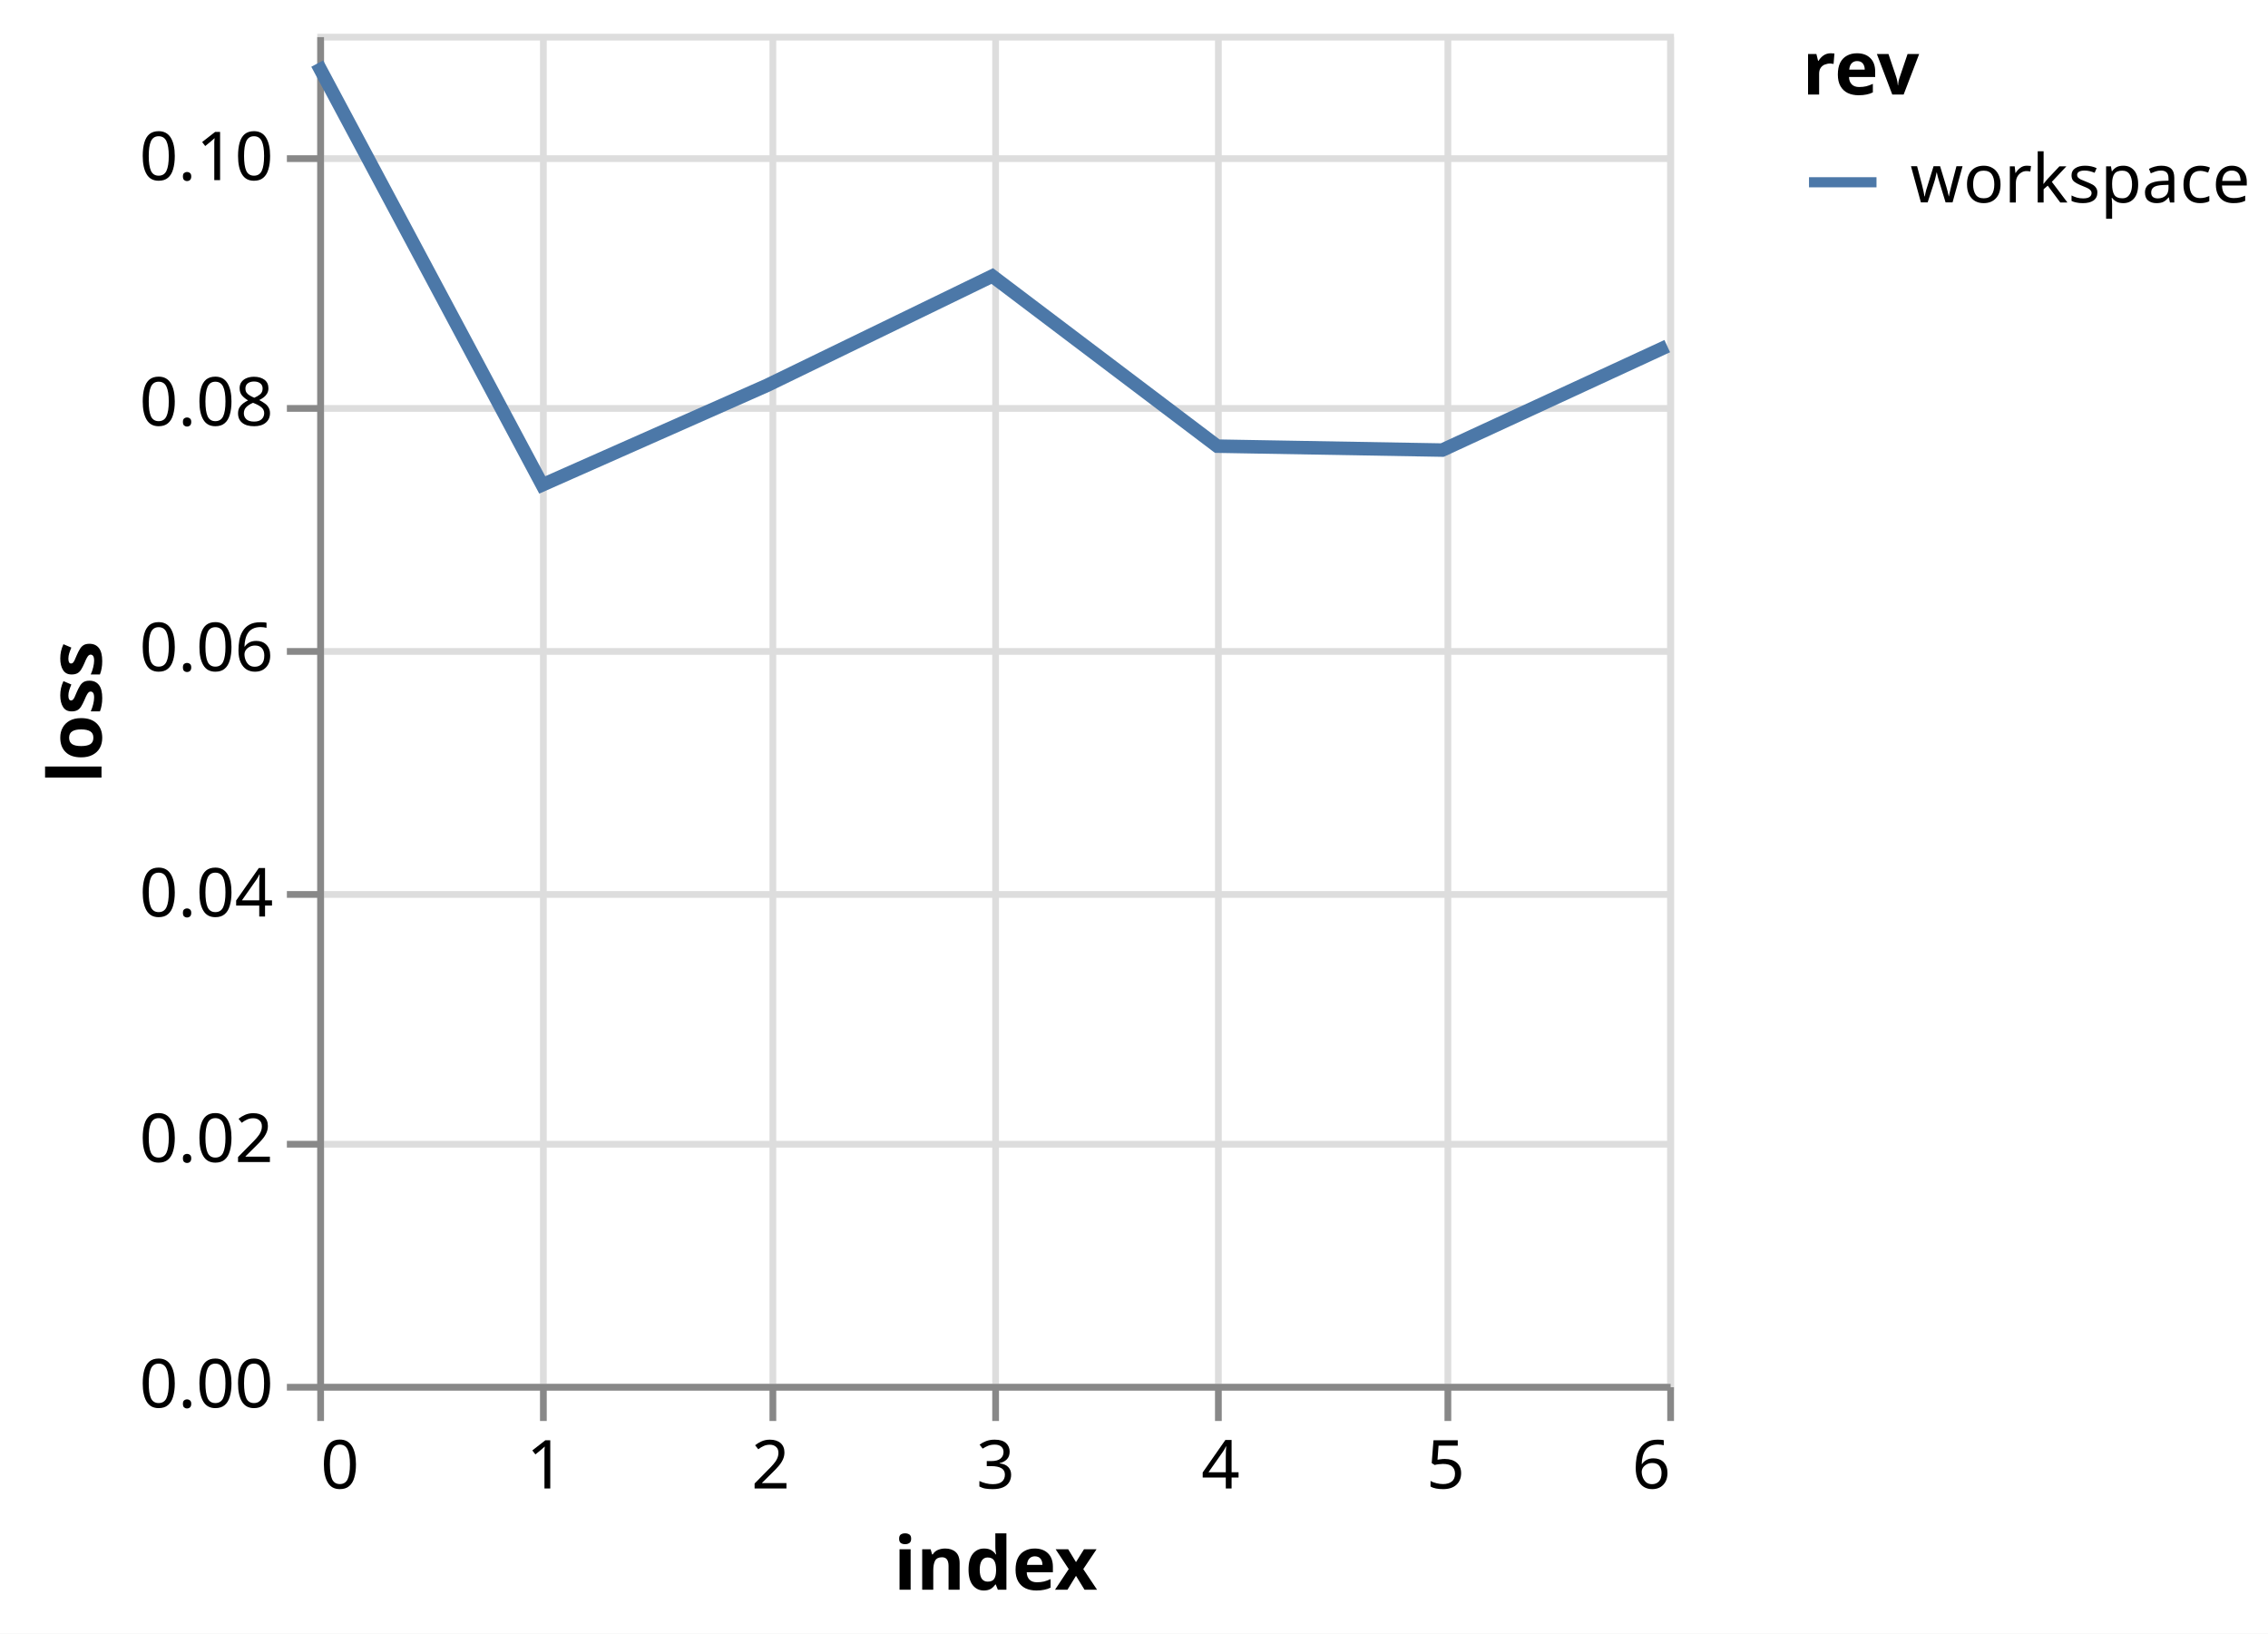
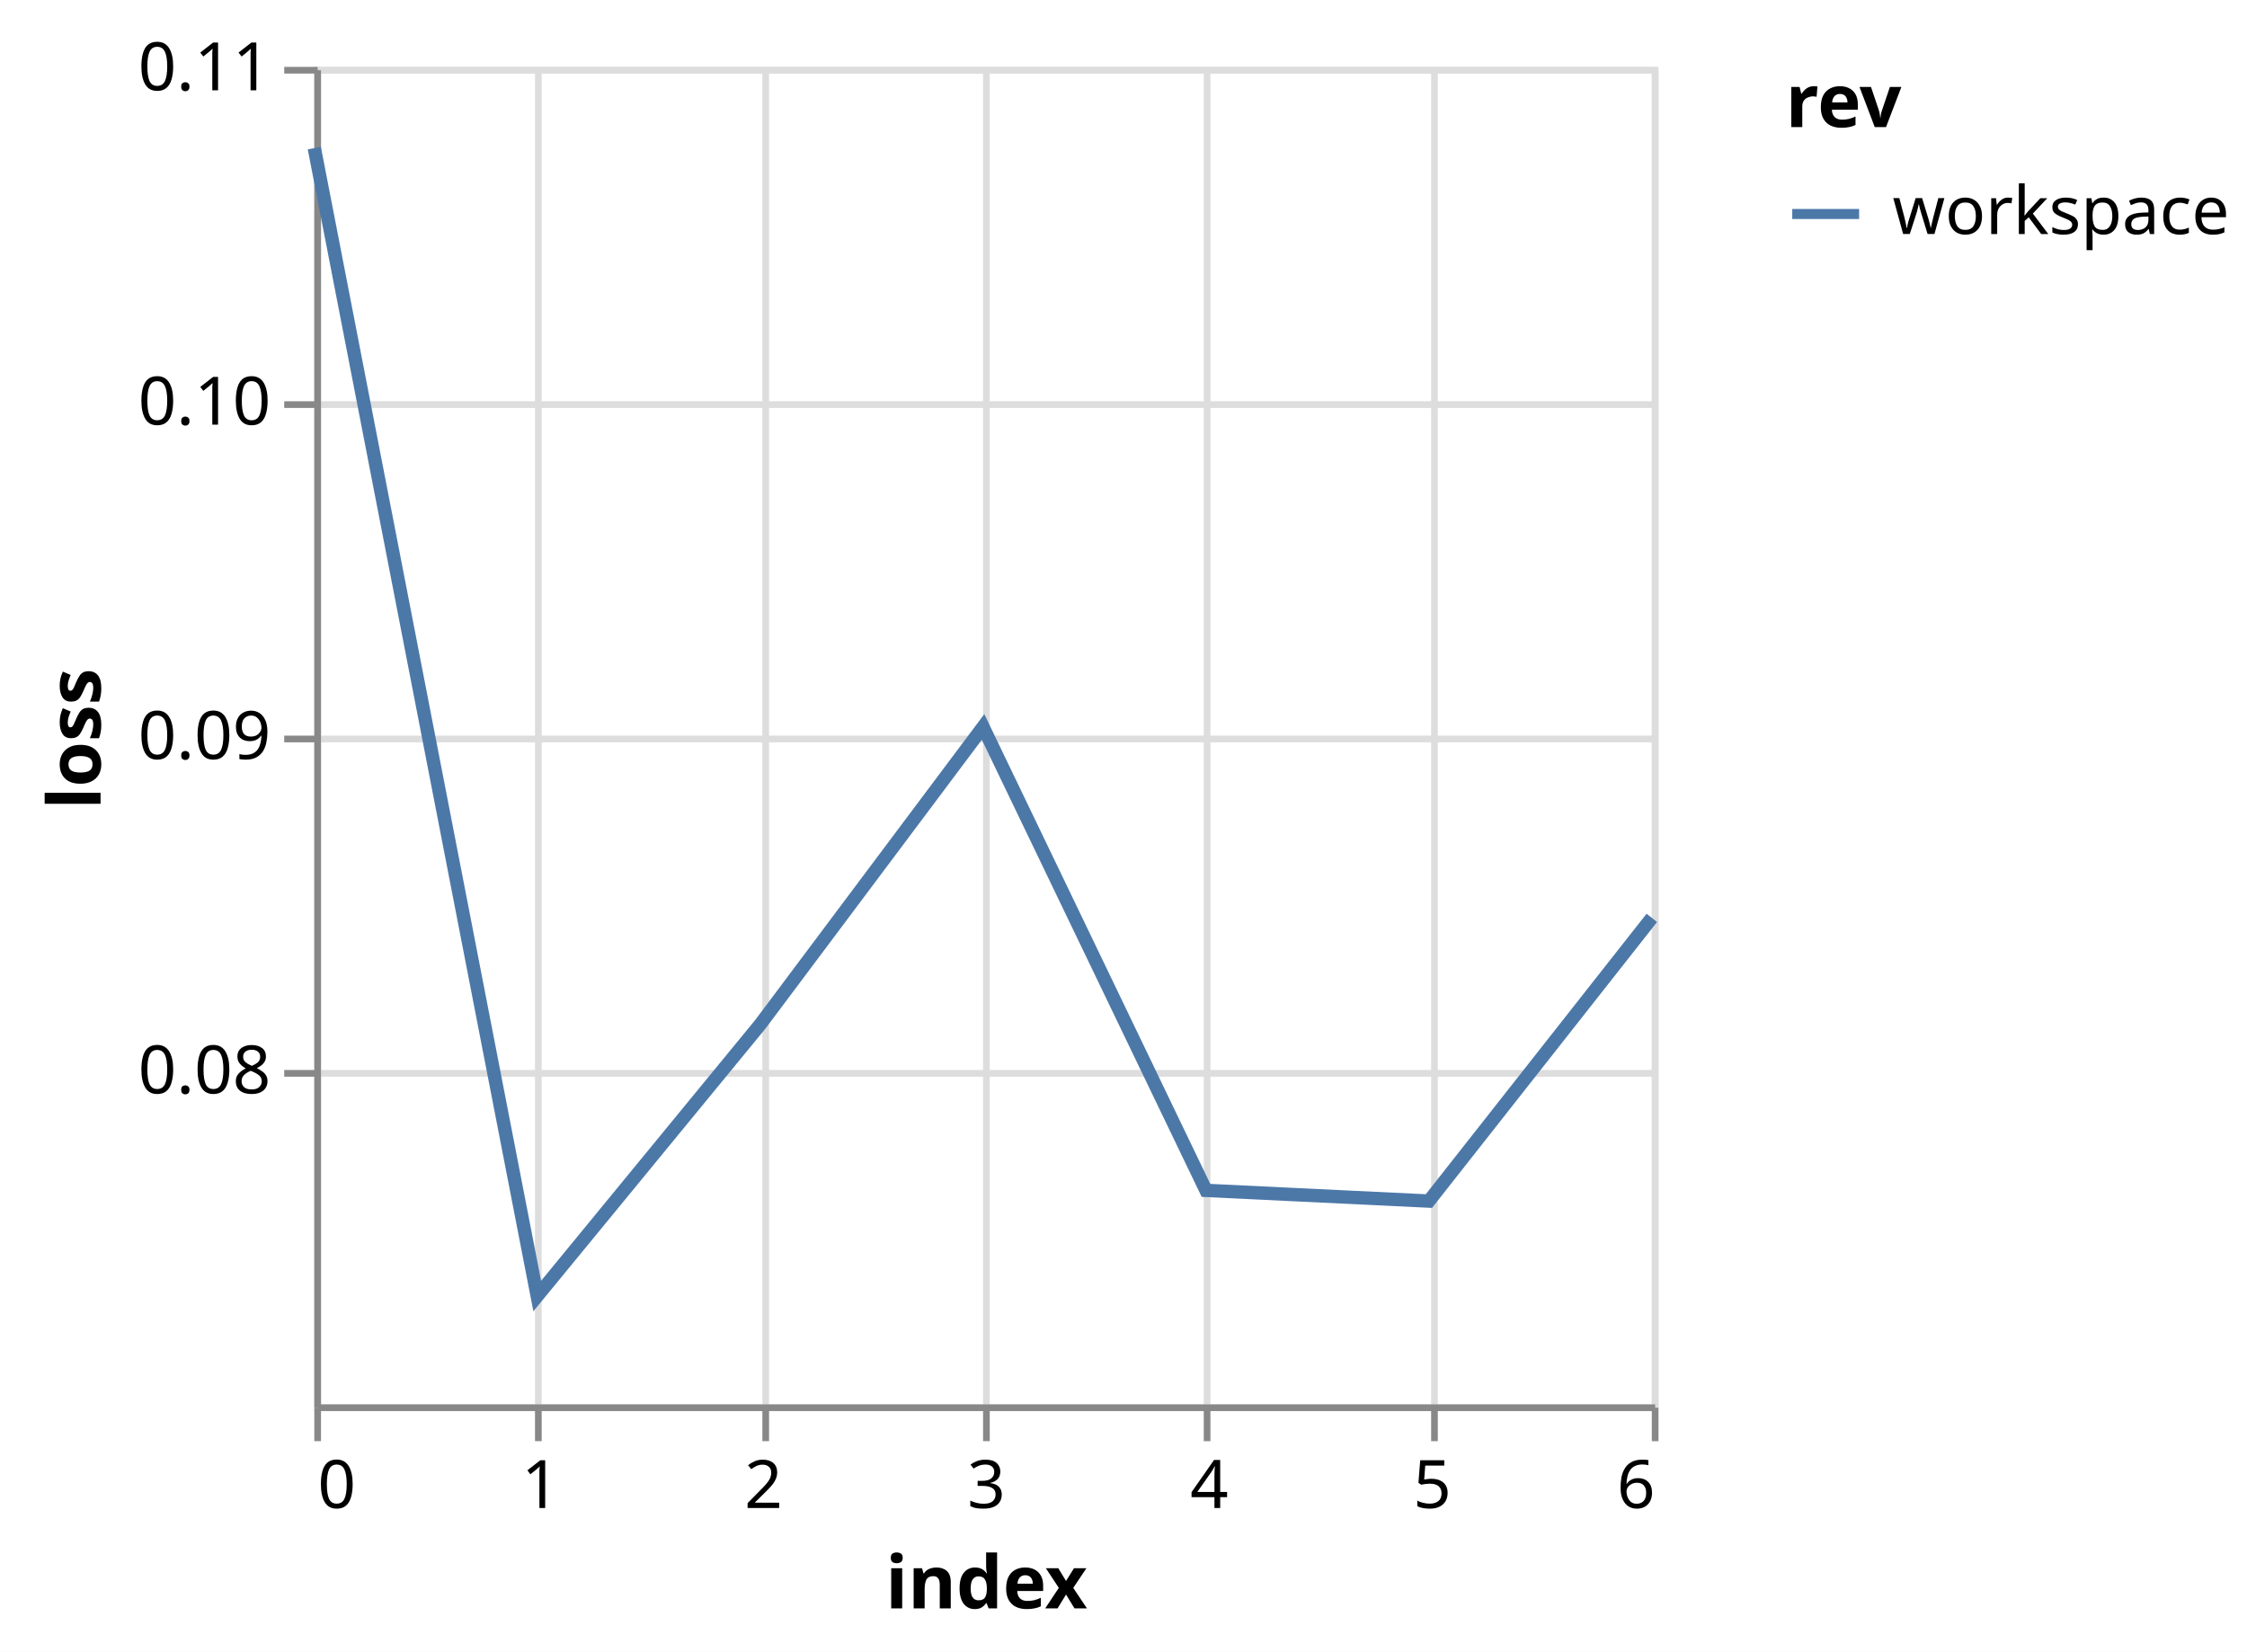
- <svg xmlns="http://www.w3.org/2000/svg" class="marks" width="336" height="242" viewBox="0 0 336 242" version="1.1">
-   <rect width="336" height="242" style="fill: white;" />
-   <g transform="translate(47,5)">
-     <g class="mark-group role-frame root">
+ <svg xmlns="http://www.w3.org/2000/svg" class="marks" width="336" height="247" viewBox="0 0 336 247" version="1.1">
+   <rect width="336" height="247" fill="white" />
+   <g fill="none" stroke-miterlimit="10" transform="translate(47,10)">
+     <g class="mark-group role-frame root" role="graphics-object" aria-roledescription="group mark container">
      <g transform="translate(0,0)">
-         <path class="background" d="M0.5,0.5h200v200h-200Z" style="fill: none; stroke: #ddd;" />
+         <path class="background" aria-hidden="true" d="M0.5,0.5h200v200h-200Z" stroke="#ddd" />
        <g>
-           <g class="mark-group role-axis">
+           <g class="mark-group role-axis" aria-hidden="true">
            <g transform="translate(0.5,200.5)">
-               <path class="background" d="M0,0h0v0h0Z" style="pointer-events: none; fill: none;" />
+               <path class="background" aria-hidden="true" d="M0,0h0v0h0Z" pointer-events="none" />
              <g>
-                 <g class="mark-rule role-axis-grid" style="pointer-events: none;">
-                   <line transform="translate(0,-200)" x2="0" y2="200" style="fill: none; stroke: #ddd; stroke-width: 1; opacity: 1;" />
-                   <line transform="translate(33,-200)" x2="0" y2="200" style="fill: none; stroke: #ddd; stroke-width: 1; opacity: 1;" />
-                   <line transform="translate(67,-200)" x2="0" y2="200" style="fill: none; stroke: #ddd; stroke-width: 1; opacity: 1;" />
-                   <line transform="translate(100,-200)" x2="0" y2="200" style="fill: none; stroke: #ddd; stroke-width: 1; opacity: 1;" />
-                   <line transform="translate(133,-200)" x2="0" y2="200" style="fill: none; stroke: #ddd; stroke-width: 1; opacity: 1;" />
-                   <line transform="translate(167,-200)" x2="0" y2="200" style="fill: none; stroke: #ddd; stroke-width: 1; opacity: 1;" />
-                   <line transform="translate(200,-200)" x2="0" y2="200" style="fill: none; stroke: #ddd; stroke-width: 1; opacity: 1;" />
+                 <g class="mark-rule role-axis-grid" pointer-events="none">
+                   <line transform="translate(0,-200)" x2="0" y2="200" stroke="#ddd" stroke-width="1" opacity="1" />
+                   <line transform="translate(33,-200)" x2="0" y2="200" stroke="#ddd" stroke-width="1" opacity="1" />
+                   <line transform="translate(67,-200)" x2="0" y2="200" stroke="#ddd" stroke-width="1" opacity="1" />
+                   <line transform="translate(100,-200)" x2="0" y2="200" stroke="#ddd" stroke-width="1" opacity="1" />
+                   <line transform="translate(133,-200)" x2="0" y2="200" stroke="#ddd" stroke-width="1" opacity="1" />
+                   <line transform="translate(167,-200)" x2="0" y2="200" stroke="#ddd" stroke-width="1" opacity="1" />
+                   <line transform="translate(200,-200)" x2="0" y2="200" stroke="#ddd" stroke-width="1" opacity="1" />
                </g>
              </g>
-               <path class="foreground" d="" style="pointer-events: none; display: none; fill: none;" />
+               <path class="foreground" aria-hidden="true" d="" pointer-events="none" display="none" />
            </g>
          </g>
-           <g class="mark-group role-axis">
+           <g class="mark-group role-axis" aria-hidden="true">
            <g transform="translate(0.5,0.5)">
-               <path class="background" d="M0,0h0v0h0Z" style="pointer-events: none; fill: none;" />
+               <path class="background" aria-hidden="true" d="M0,0h0v0h0Z" pointer-events="none" />
              <g>
-                 <g class="mark-rule role-axis-grid" style="pointer-events: none;">
-                   <line transform="translate(0,200)" x2="200" y2="0" style="fill: none; stroke: #ddd; stroke-width: 1; opacity: 1;" />
-                   <line transform="translate(0,164)" x2="200" y2="0" style="fill: none; stroke: #ddd; stroke-width: 1; opacity: 1;" />
-                   <line transform="translate(0,127)" x2="200" y2="0" style="fill: none; stroke: #ddd; stroke-width: 1; opacity: 1;" />
-                   <line transform="translate(0,91)" x2="200" y2="0" style="fill: none; stroke: #ddd; stroke-width: 1; opacity: 1;" />
-                   <line transform="translate(0,55)" x2="200" y2="0" style="fill: none; stroke: #ddd; stroke-width: 1; opacity: 1;" />
-                   <line transform="translate(0,18)" x2="200" y2="0" style="fill: none; stroke: #ddd; stroke-width: 1; opacity: 1;" />
+                 <g class="mark-rule role-axis-grid" pointer-events="none">
+                   <line transform="translate(0,150)" x2="200" y2="0" stroke="#ddd" stroke-width="1" opacity="1" />
+                   <line transform="translate(0,100)" x2="200" y2="0" stroke="#ddd" stroke-width="1" opacity="1" />
+                   <line transform="translate(0,50)" x2="200" y2="0" stroke="#ddd" stroke-width="1" opacity="1" />
+                   <line transform="translate(0,0)" x2="200" y2="0" stroke="#ddd" stroke-width="1" opacity="1" />
                </g>
              </g>
-               <path class="foreground" d="" style="pointer-events: none; display: none; fill: none;" />
+               <path class="foreground" aria-hidden="true" d="" pointer-events="none" display="none" />
            </g>
          </g>
-           <g class="mark-group role-axis">
+           <g class="mark-group role-axis" role="graphics-symbol" aria-roledescription="axis" aria-label="X-axis titled 'index' for a linear scale with values from 0 to 6">
            <g transform="translate(0.5,200.5)">
-               <path class="background" d="M0,0h0v0h0Z" style="pointer-events: none; fill: none;" />
+               <path class="background" aria-hidden="true" d="M0,0h0v0h0Z" pointer-events="none" />
              <g>
-                 <g class="mark-rule role-axis-tick" style="pointer-events: none;">
-                   <line transform="translate(0,0)" x2="0" y2="5" style="fill: none; stroke: #888; stroke-width: 1; opacity: 1;" />
-                   <line transform="translate(33,0)" x2="0" y2="5" style="fill: none; stroke: #888; stroke-width: 1; opacity: 1;" />
-                   <line transform="translate(67,0)" x2="0" y2="5" style="fill: none; stroke: #888; stroke-width: 1; opacity: 1;" />
-                   <line transform="translate(100,0)" x2="0" y2="5" style="fill: none; stroke: #888; stroke-width: 1; opacity: 1;" />
-                   <line transform="translate(133,0)" x2="0" y2="5" style="fill: none; stroke: #888; stroke-width: 1; opacity: 1;" />
-                   <line transform="translate(167,0)" x2="0" y2="5" style="fill: none; stroke: #888; stroke-width: 1; opacity: 1;" />
-                   <line transform="translate(200,0)" x2="0" y2="5" style="fill: none; stroke: #888; stroke-width: 1; opacity: 1;" />
+                 <g class="mark-rule role-axis-tick" pointer-events="none">
+                   <line transform="translate(0,0)" x2="0" y2="5" stroke="#888" stroke-width="1" opacity="1" />
+                   <line transform="translate(33,0)" x2="0" y2="5" stroke="#888" stroke-width="1" opacity="1" />
+                   <line transform="translate(67,0)" x2="0" y2="5" stroke="#888" stroke-width="1" opacity="1" />
+                   <line transform="translate(100,0)" x2="0" y2="5" stroke="#888" stroke-width="1" opacity="1" />
+                   <line transform="translate(133,0)" x2="0" y2="5" stroke="#888" stroke-width="1" opacity="1" />
+                   <line transform="translate(167,0)" x2="0" y2="5" stroke="#888" stroke-width="1" opacity="1" />
+                   <line transform="translate(200,0)" x2="0" y2="5" stroke="#888" stroke-width="1" opacity="1" />
                </g>
-                 <g class="mark-text role-axis-label" style="pointer-events: none;">
-                   <text text-anchor="start" transform="translate(0,15)" style="font-family: sans-serif; font-size: 10px; fill: #000; opacity: 1;">0</text>
-                   <text text-anchor="middle" transform="translate(33.33333,15)" style="font-family: sans-serif; font-size: 10px; fill: #000; opacity: 1;">1</text>
-                   <text text-anchor="middle" transform="translate(66.66667,15)" style="font-family: sans-serif; font-size: 10px; fill: #000; opacity: 1;">2</text>
-                   <text text-anchor="middle" transform="translate(100,15)" style="font-family: sans-serif; font-size: 10px; fill: #000; opacity: 1;">3</text>
-                   <text text-anchor="middle" transform="translate(133.3333,15)" style="font-family: sans-serif; font-size: 10px; fill: #000; opacity: 1;">4</text>
-                   <text text-anchor="middle" transform="translate(166.6667,15)" style="font-family: sans-serif; font-size: 10px; fill: #000; opacity: 1;">5</text>
-                   <text text-anchor="end" transform="translate(200,15)" style="font-family: sans-serif; font-size: 10px; fill: #000; opacity: 1;">6</text>
+                 <g class="mark-text role-axis-label" pointer-events="none">
+                   <text text-anchor="start" transform="translate(0,15)" font-family="sans-serif" font-size="10px" fill="#000" opacity="1">0</text>
+                   <text text-anchor="middle" transform="translate(33.33333,15)" font-family="sans-serif" font-size="10px" fill="#000" opacity="1">1</text>
+                   <text text-anchor="middle" transform="translate(66.66667,15)" font-family="sans-serif" font-size="10px" fill="#000" opacity="1">2</text>
+                   <text text-anchor="middle" transform="translate(100,15)" font-family="sans-serif" font-size="10px" fill="#000" opacity="1">3</text>
+                   <text text-anchor="middle" transform="translate(133.3333,15)" font-family="sans-serif" font-size="10px" fill="#000" opacity="1">4</text>
+                   <text text-anchor="middle" transform="translate(166.6667,15)" font-family="sans-serif" font-size="10px" fill="#000" opacity="1">5</text>
+                   <text text-anchor="end" transform="translate(200,15)" font-family="sans-serif" font-size="10px" fill="#000" opacity="1">6</text>
                </g>
-                 <g class="mark-rule role-axis-domain" style="pointer-events: none;">
-                   <line transform="translate(0,0)" x2="200" y2="0" style="fill: none; stroke: #888; stroke-width: 1; opacity: 1;" />
+                 <g class="mark-rule role-axis-domain" pointer-events="none">
+                   <line transform="translate(0,0)" x2="200" y2="0" stroke="#888" stroke-width="1" opacity="1" />
                </g>
-                 <g class="mark-text role-axis-title" style="pointer-events: none;">
-                   <text text-anchor="middle" transform="translate(100,30)" style="font-family: sans-serif; font-size: 11px; font-weight: bold; fill: #000; opacity: 1;">index</text>
+                 <g class="mark-text role-axis-title" pointer-events="none">
+                   <text text-anchor="middle" transform="translate(100,30)" font-family="sans-serif" font-size="11px" font-weight="bold" fill="#000" opacity="1">index</text>
                </g>
              </g>
-               <path class="foreground" d="" style="pointer-events: none; display: none; fill: none;" />
+               <path class="foreground" aria-hidden="true" d="" pointer-events="none" display="none" />
            </g>
          </g>
-           <g class="mark-group role-axis">
+           <g class="mark-group role-axis" role="graphics-symbol" aria-roledescription="axis" aria-label="Y-axis titled 'loss' for a linear scale with values from 0.07 to 0.11">
            <g transform="translate(0.5,0.5)">
-               <path class="background" d="M0,0h0v0h0Z" style="pointer-events: none; fill: none;" />
+               <path class="background" aria-hidden="true" d="M0,0h0v0h0Z" pointer-events="none" />
              <g>
-                 <g class="mark-rule role-axis-tick" style="pointer-events: none;">
-                   <line transform="translate(0,200)" x2="-5" y2="0" style="fill: none; stroke: #888; stroke-width: 1; opacity: 1;" />
-                   <line transform="translate(0,164)" x2="-5" y2="0" style="fill: none; stroke: #888; stroke-width: 1; opacity: 1;" />
-                   <line transform="translate(0,127)" x2="-5" y2="0" style="fill: none; stroke: #888; stroke-width: 1; opacity: 1;" />
-                   <line transform="translate(0,91)" x2="-5" y2="0" style="fill: none; stroke: #888; stroke-width: 1; opacity: 1;" />
-                   <line transform="translate(0,55)" x2="-5" y2="0" style="fill: none; stroke: #888; stroke-width: 1; opacity: 1;" />
-                   <line transform="translate(0,18)" x2="-5" y2="0" style="fill: none; stroke: #888; stroke-width: 1; opacity: 1;" />
+                 <g class="mark-rule role-axis-tick" pointer-events="none">
+                   <line transform="translate(0,150)" x2="-5" y2="0" stroke="#888" stroke-width="1" opacity="1" />
+                   <line transform="translate(0,100)" x2="-5" y2="0" stroke="#888" stroke-width="1" opacity="1" />
+                   <line transform="translate(0,50)" x2="-5" y2="0" stroke="#888" stroke-width="1" opacity="1" />
+                   <line transform="translate(0,0)" x2="-5" y2="0" stroke="#888" stroke-width="1" opacity="1" />
                </g>
-                 <g class="mark-text role-axis-label" style="pointer-events: none;">
-                   <text text-anchor="end" transform="translate(-7,203)" style="font-family: sans-serif; font-size: 10px; fill: #000; opacity: 1;">0.00</text>
-                   <text text-anchor="end" transform="translate(-7,166.6364)" style="font-family: sans-serif; font-size: 10px; fill: #000; opacity: 1;">0.02</text>
-                   <text text-anchor="end" transform="translate(-7,130.2727)" style="font-family: sans-serif; font-size: 10px; fill: #000; opacity: 1;">0.04</text>
-                   <text text-anchor="end" transform="translate(-7,93.90909)" style="font-family: sans-serif; font-size: 10px; fill: #000; opacity: 1;">0.06</text>
-                   <text text-anchor="end" transform="translate(-7,57.54545)" style="font-family: sans-serif; font-size: 10px; fill: #000; opacity: 1;">0.08</text>
-                   <text text-anchor="end" transform="translate(-7,21.18182)" style="font-family: sans-serif; font-size: 10px; fill: #000; opacity: 1;">0.10</text>
+                 <g class="mark-text role-axis-label" pointer-events="none">
+                   <text text-anchor="end" transform="translate(-7,153)" font-family="sans-serif" font-size="10px" fill="#000" opacity="1">0.08</text>
+                   <text text-anchor="end" transform="translate(-7,103)" font-family="sans-serif" font-size="10px" fill="#000" opacity="1">0.09</text>
+                   <text text-anchor="end" transform="translate(-7,53)" font-family="sans-serif" font-size="10px" fill="#000" opacity="1">0.10</text>
+                   <text text-anchor="end" transform="translate(-7,3)" font-family="sans-serif" font-size="10px" fill="#000" opacity="1">0.11</text>
                </g>
-                 <g class="mark-rule role-axis-domain" style="pointer-events: none;">
-                   <line transform="translate(0,200)" x2="0" y2="-200" style="fill: none; stroke: #888; stroke-width: 1; opacity: 1;" />
+                 <g class="mark-rule role-axis-domain" pointer-events="none">
+                   <line transform="translate(0,200)" x2="0" y2="-200" stroke="#888" stroke-width="1" opacity="1" />
                </g>
-                 <g class="mark-text role-axis-title" style="pointer-events: none;">
-                   <text text-anchor="middle" transform="translate(-30.46289,100) rotate(-90) translate(0,-2)" style="font-family: sans-serif; font-size: 11px; font-weight: bold; fill: #000; opacity: 1;">loss</text>
+                 <g class="mark-text role-axis-title" pointer-events="none">
+                   <text text-anchor="middle" transform="translate(-30.46289,100) rotate(-90) translate(0,-2)" font-family="sans-serif" font-size="11px" font-weight="bold" fill="#000" opacity="1">loss</text>
                </g>
              </g>
-               <path class="foreground" d="" style="pointer-events: none; display: none; fill: none;" />
+               <path class="foreground" aria-hidden="true" d="" pointer-events="none" display="none" />
            </g>
          </g>
-           <g class="mark-group role-scope pathgroup">
+           <g class="mark-group role-scope pathgroup" role="graphics-object" aria-roledescription="group mark container">
            <g transform="translate(0,0)">
-               <path class="background" d="M0,0h200v200h-200Z" style="fill: none;" />
+               <path class="background" aria-hidden="true" d="M0,0h200v200h-200Z" />
              <g>
-                 <g class="mark-line role-mark marks">
-                   <path d="M0,4.418L33.333,66.836L66.667,52.073L100,35.891L133.333,61.091L166.667,61.673L200,46.273" style="fill: none; stroke: #4c78a8; stroke-width: 2;" />
+                 <g class="mark-line role-mark marks" role="graphics-object" aria-roledescription="line mark container">
+                   <path aria-label="index: 0; loss: 0.10757; rev: workspace" role="graphics-symbol" aria-roledescription="line mark" d="M0,12.15L33.333,183.8L66.667,143.2L100,98.7L133.333,168L166.667,169.6L200,127.25" stroke="#4c78a8" stroke-width="2" />
                </g>
              </g>
-               <path class="foreground" d="" style="display: none; fill: none;" />
+               <path class="foreground" aria-hidden="true" d="" display="none" />
            </g>
          </g>
-           <g class="mark-group role-legend">
+           <g class="mark-group role-legend" role="graphics-symbol" aria-roledescription="legend" aria-label="Symbol legend titled 'rev' for stroke color with 1 value: workspace">
            <g transform="translate(220,0)">
-               <path class="background" d="M0,0h64v27h-64Z" style="pointer-events: none; fill: none;" />
+               <path class="background" aria-hidden="true" d="M0,0h64v27h-64Z" pointer-events="none" />
              <g>
                <g class="mark-group role-legend-entry">
                  <g transform="translate(0,16)">
-                     <path class="background" d="M0,0h0v0h0Z" style="pointer-events: none; fill: none;" />
+                     <path class="background" aria-hidden="true" d="M0,0h0v0h0Z" pointer-events="none" />
                    <g>
-                       <g class="mark-group role-scope">
+                       <g class="mark-group role-scope" role="graphics-object" aria-roledescription="group mark container">
                        <g transform="translate(0,0)">
-                           <path class="background" d="M0,0h63.798v11h-63.798Z" style="pointer-events: none; fill: none; opacity: 1;" />
+                           <path class="background" aria-hidden="true" d="M0,0h63.798v11h-63.798Z" pointer-events="none" opacity="1" />
                          <g>
-                             <g class="mark-symbol role-legend-symbol" style="pointer-events: none;">
-                               <path transform="translate(6,6)" d="M-5,0L5,0" style="fill: none; stroke: #4c78a8; stroke-width: 1.5; opacity: 1;" />
+                             <g class="mark-symbol role-legend-symbol" pointer-events="none">
+                               <path transform="translate(6,6)" d="M-5,0L5,0" stroke="#4c78a8" stroke-width="1.5" opacity="1" />
                            </g>
-                             <g class="mark-text role-legend-label" style="pointer-events: none;">
-                               <text text-anchor="start" transform="translate(16,9)" style="font-family: sans-serif; font-size: 10px; fill: #000; opacity: 1;">workspace</text>
+                             <g class="mark-text role-legend-label" pointer-events="none">
+                               <text text-anchor="start" transform="translate(16,9)" font-family="sans-serif" font-size="10px" fill="#000" opacity="1">workspace</text>
                            </g>
                          </g>
-                           <path class="foreground" d="" style="pointer-events: none; display: none; fill: none;" />
+                           <path class="foreground" aria-hidden="true" d="" pointer-events="none" display="none" />
                        </g>
                      </g>
                    </g>
-                     <path class="foreground" d="" style="pointer-events: none; display: none; fill: none;" />
+                     <path class="foreground" aria-hidden="true" d="" pointer-events="none" display="none" />
                  </g>
                </g>
-                 <g class="mark-text role-legend-title" style="pointer-events: none;">
-                   <text text-anchor="start" transform="translate(0,9)" style="font-family: sans-serif; font-size: 11px; font-weight: bold; fill: #000; opacity: 1;">rev</text>
+                 <g class="mark-text role-legend-title" pointer-events="none">
+                   <text text-anchor="start" transform="translate(0,9)" font-family="sans-serif" font-size="11px" font-weight="bold" fill="#000" opacity="1">rev</text>
                </g>
              </g>
-               <path class="foreground" d="" style="pointer-events: none; display: none; fill: none;" />
+               <path class="foreground" aria-hidden="true" d="" pointer-events="none" display="none" />
            </g>
          </g>
        </g>
-         <path class="foreground" d="" style="display: none; fill: none;" />
+         <path class="foreground" aria-hidden="true" d="" display="none" />
      </g>
    </g>
  </g>
</svg>
